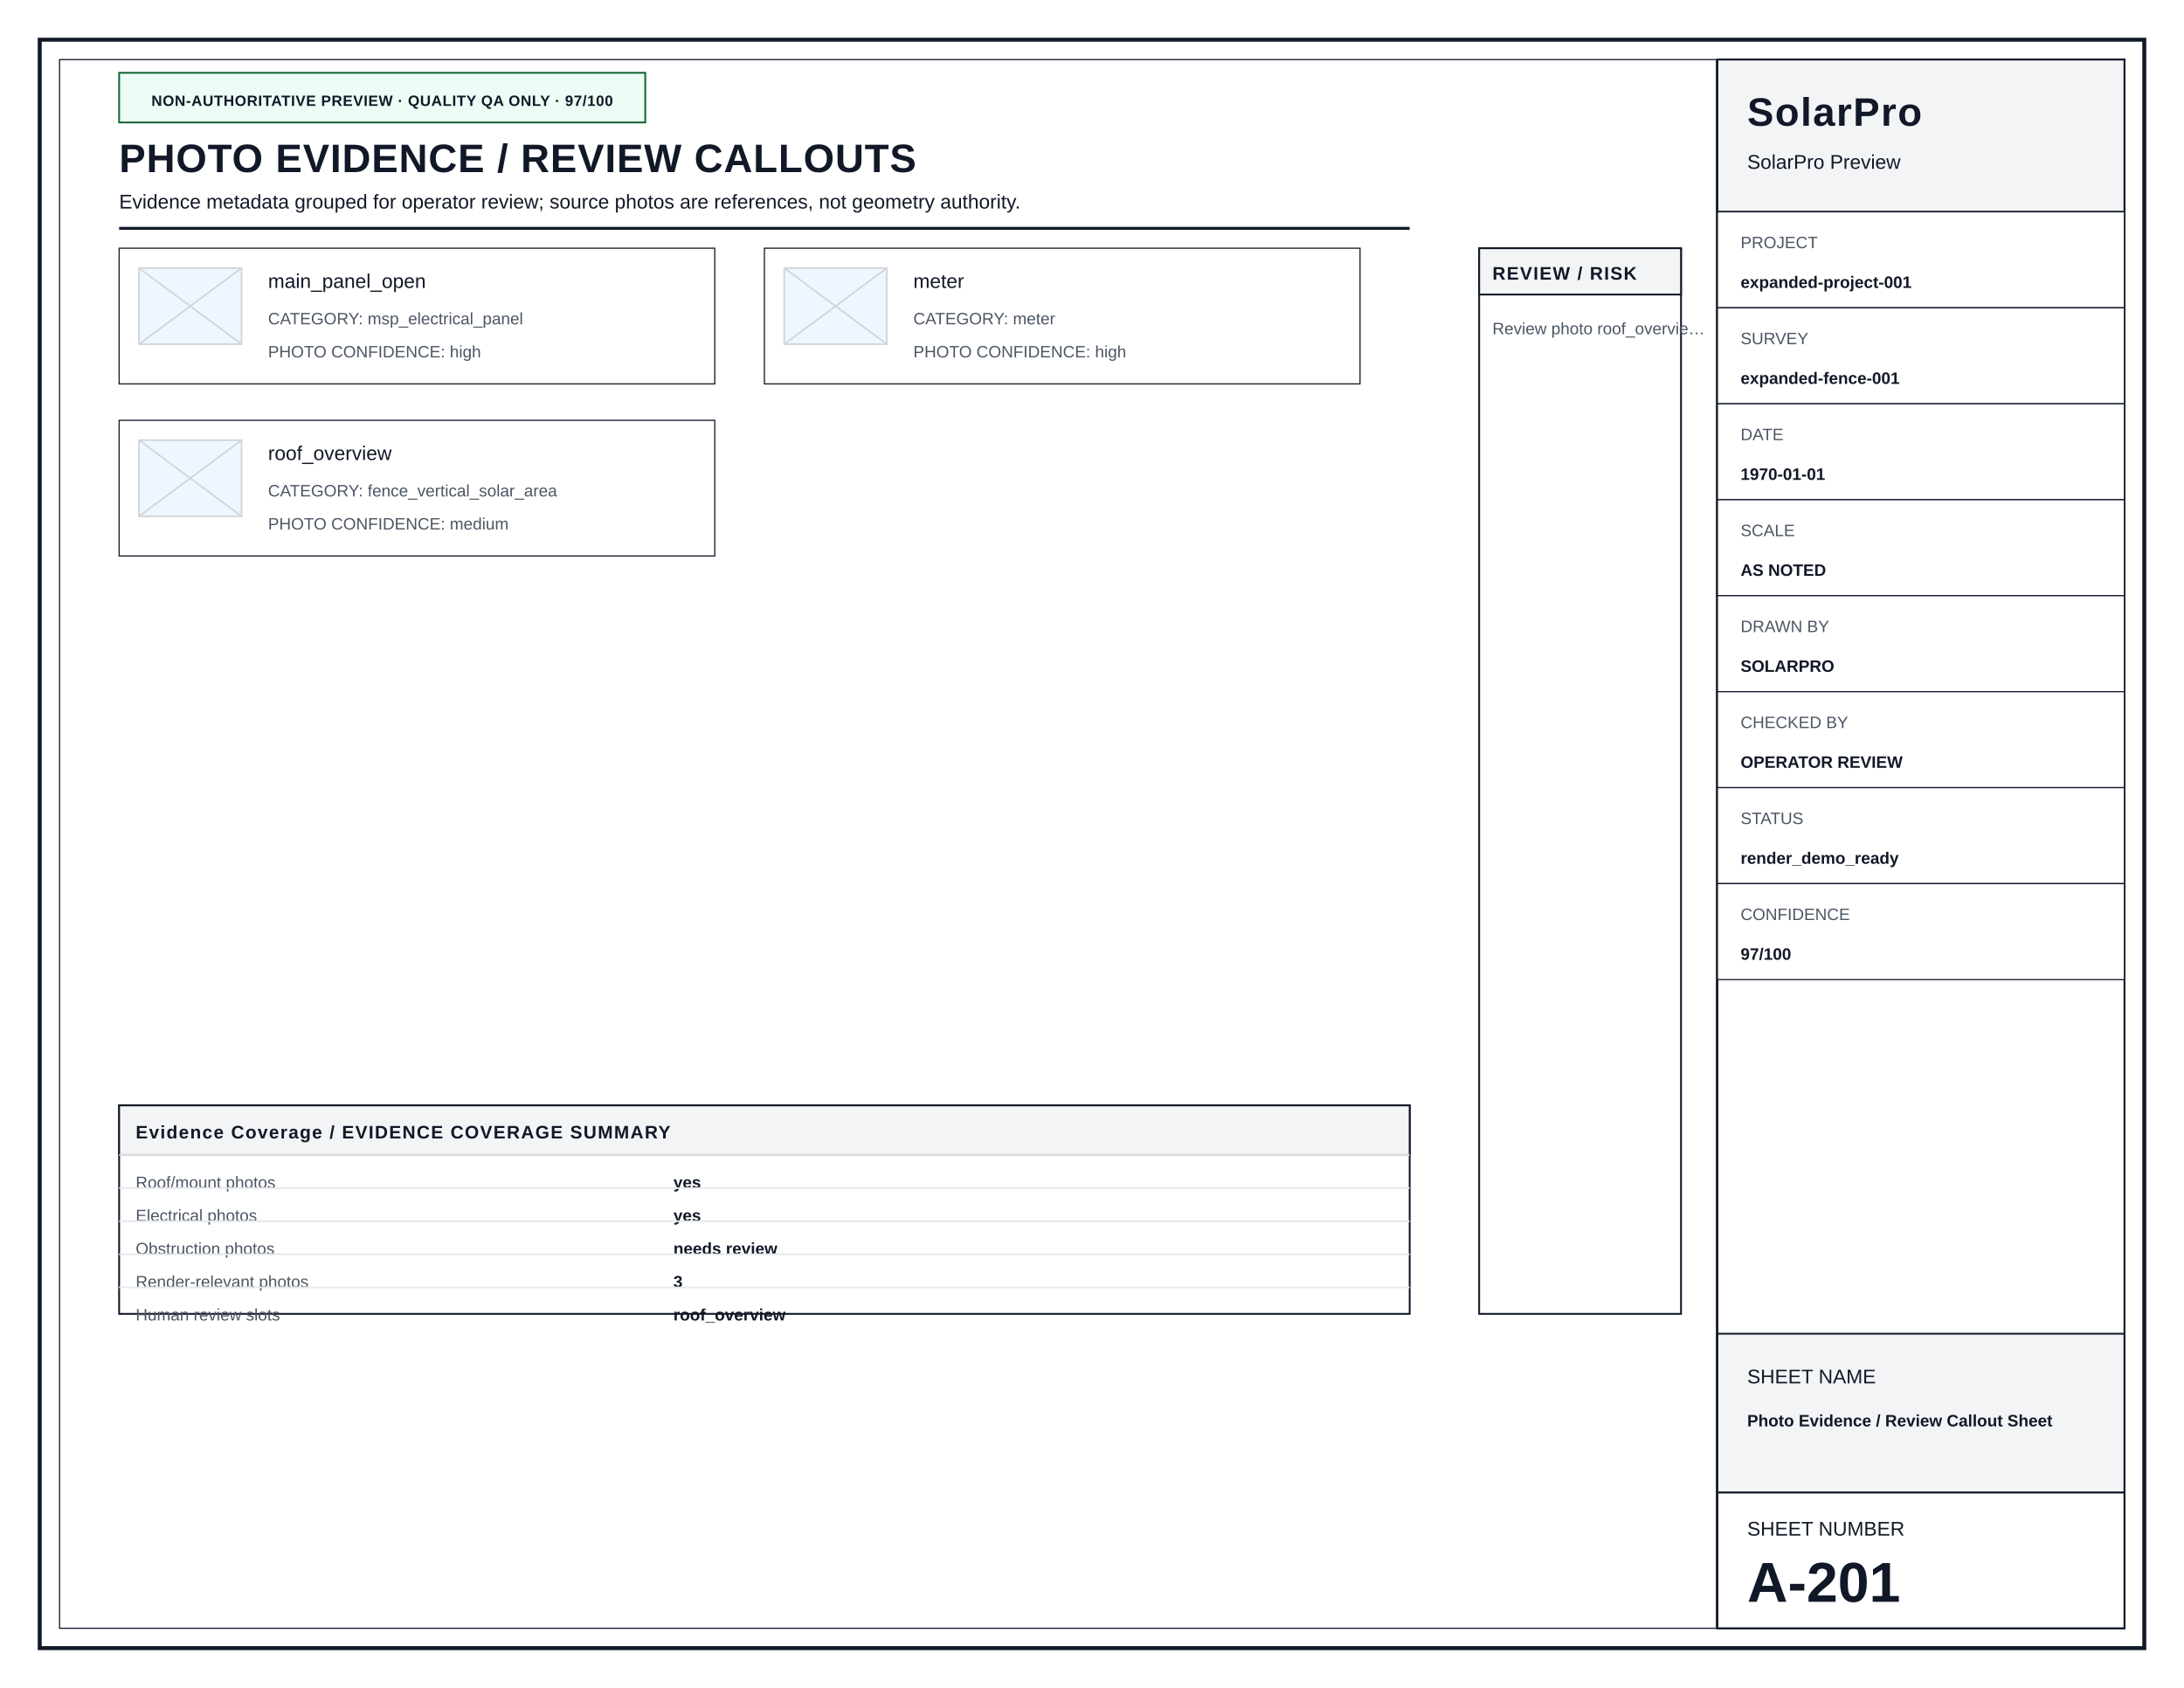
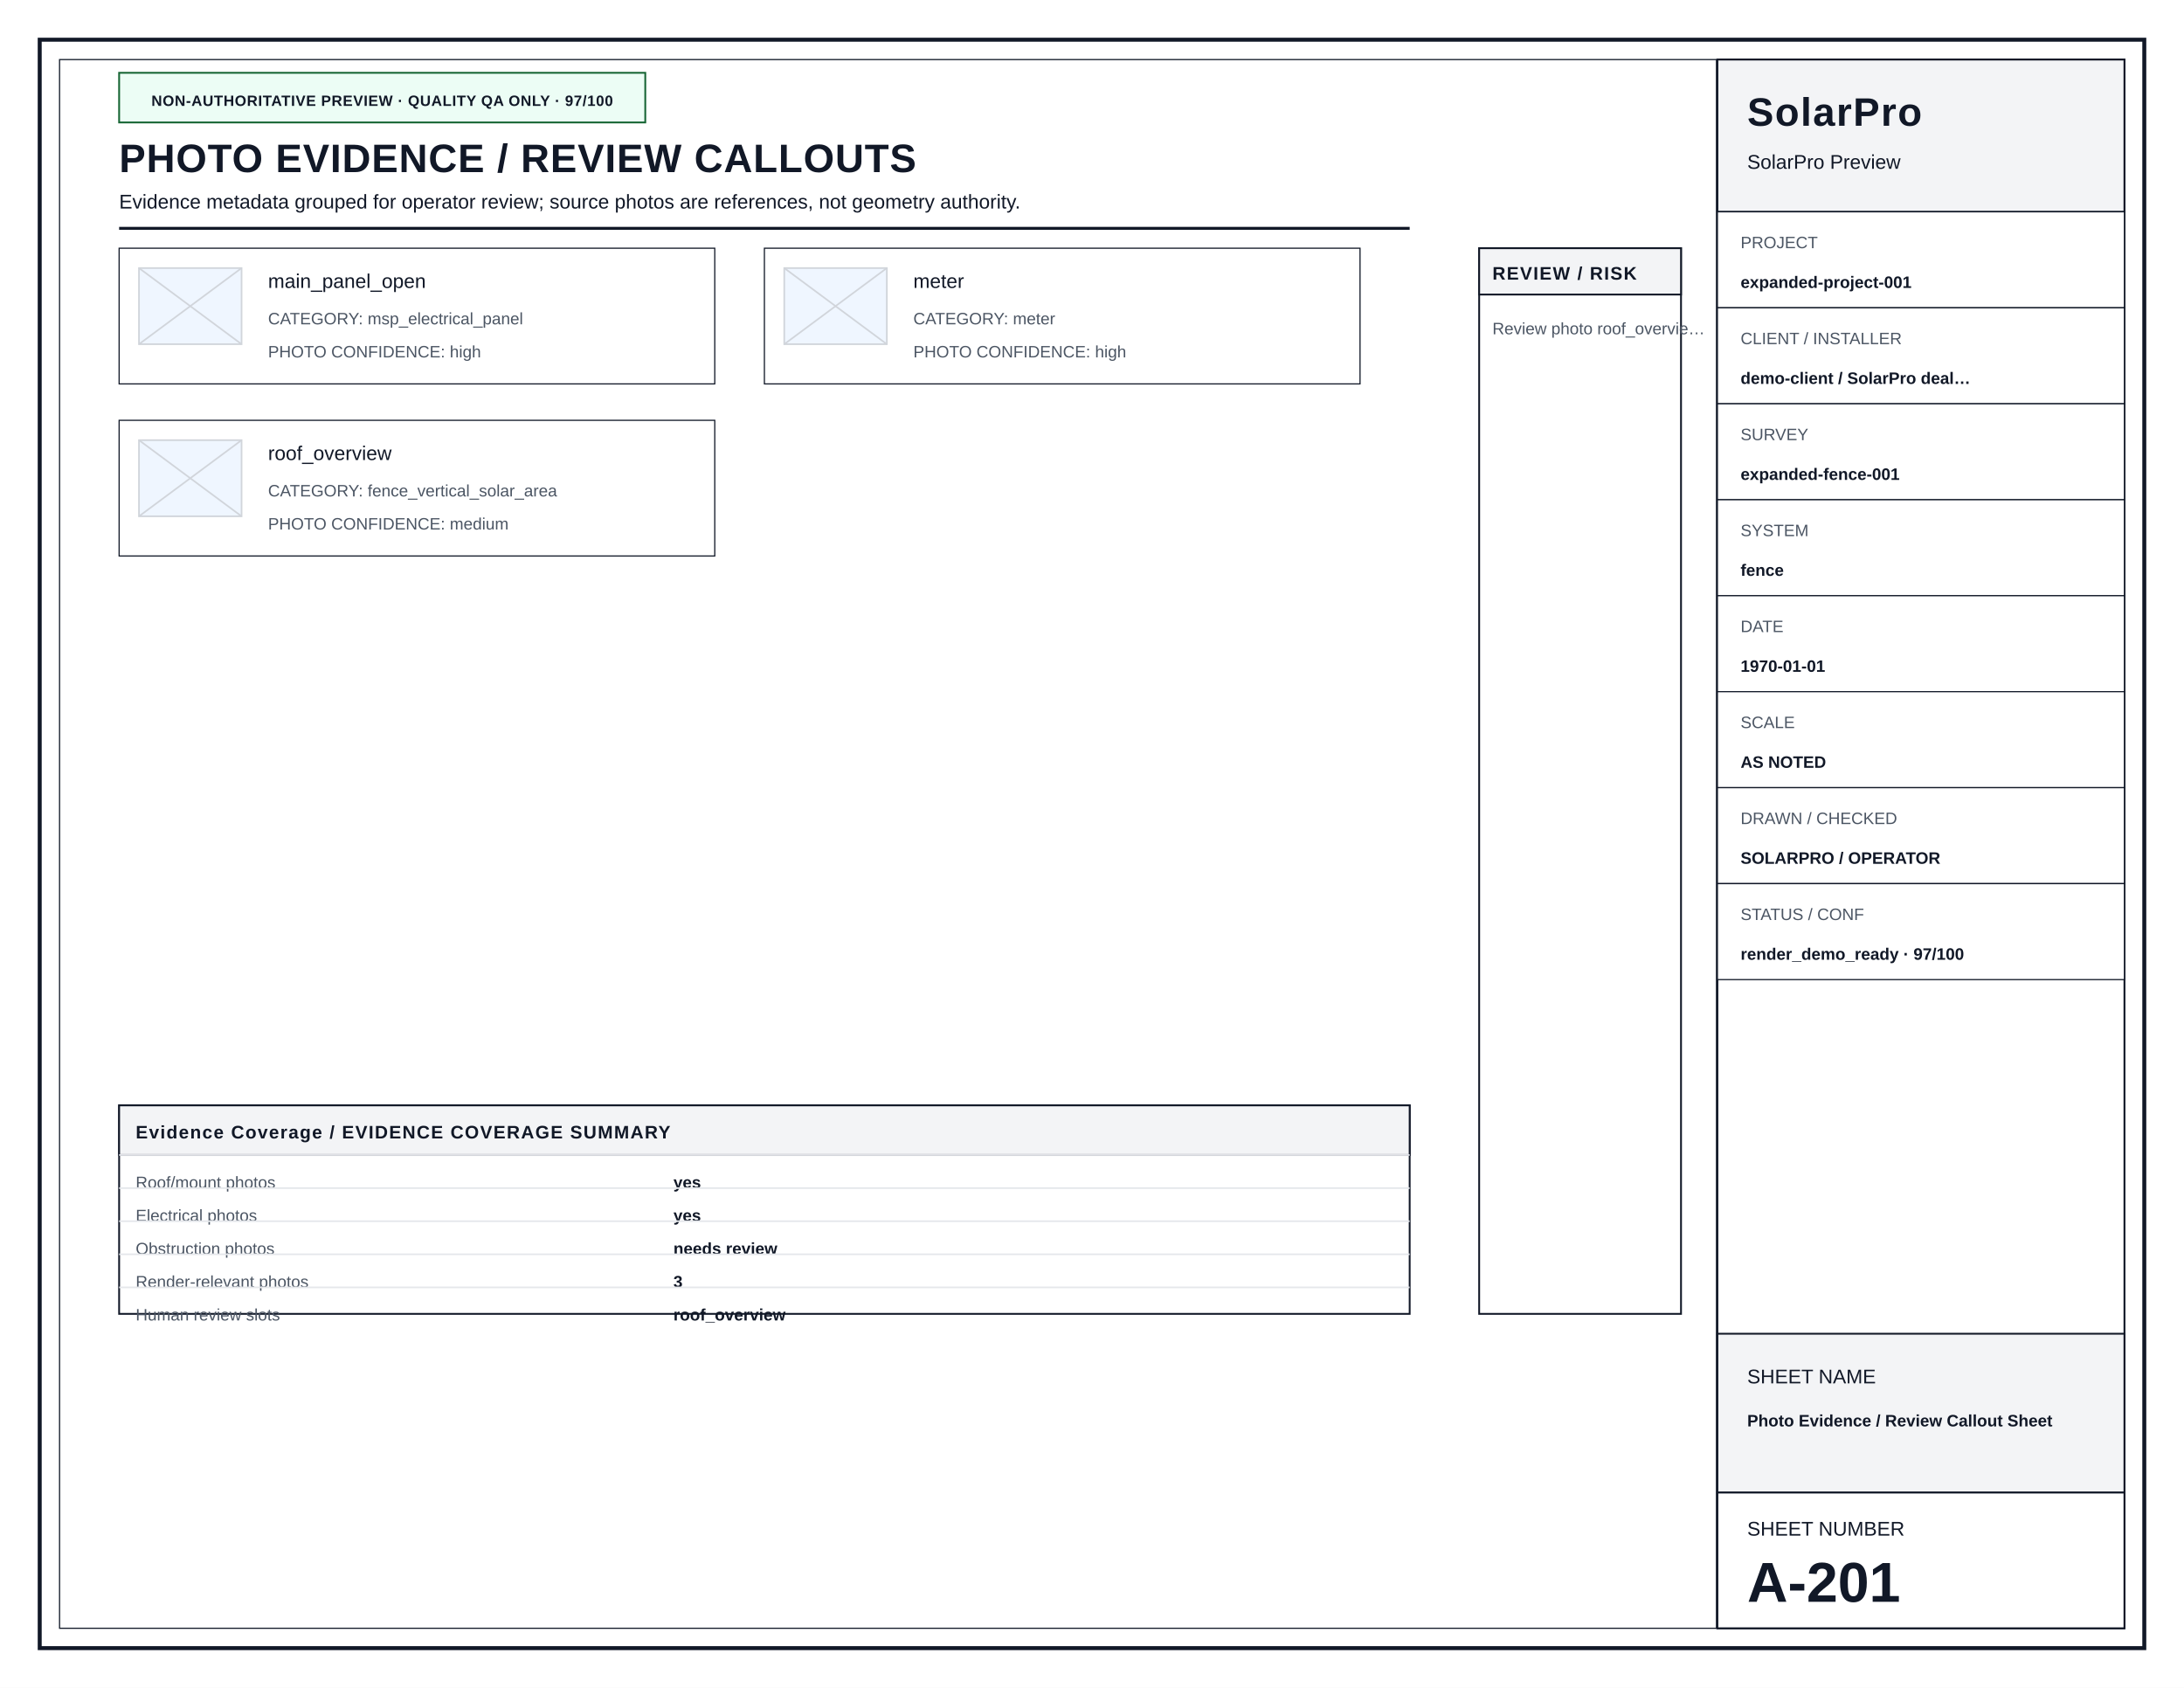
<svg xmlns="http://www.w3.org/2000/svg" width="1320" height="1020" viewBox="0 0 1320 1020" role="img">
  <defs>
    <style>.title{font:800 24px Arial,sans-serif;letter-spacing:.8px;fill:#111827}.drawingTitle{font:800 24px Arial,sans-serif;letter-spacing:.5px;fill:#111827}.sheetno{font:900 34px Arial,sans-serif;fill:#111827}.metric{font:800 24px Arial,sans-serif;fill:#111827}.panelTitle{font:800 14px Arial,sans-serif;letter-spacing:.4px;fill:#111827}.tableHead{font:800 11px Arial,sans-serif;letter-spacing:.7px;fill:#111827}.label{font:800 14px Arial,sans-serif;fill:#111827}.small{font:12px Arial,sans-serif;fill:#111827}.tiny{font:10px Arial,sans-serif;fill:#4b5563}.tinyStrong{font:700 10px Arial,sans-serif;fill:#111827}.callout{font:700 10.5px Arial,sans-serif;letter-spacing:.3px;fill:#111827}.badge{font:700 12px Arial,sans-serif;fill:#111827}.stamp{font:800 9px Arial,sans-serif;letter-spacing:.3px;fill:#111827}</style>
  </defs>
  <rect width="100%" height="100%" fill="#ffffff" />
  <g>
    <rect x="24" y="24" width="1272" height="972" fill="none" stroke="#111827" stroke-width="2.4" />
    <rect x="36" y="36" width="1248" height="948" fill="none" stroke="#111827" stroke-width="0.7" />
    <line x1="1038" y1="36" x2="1038" y2="984" stroke="#111827" stroke-width="1.8" />
  </g>
  <text x="72" y="104" class="drawingTitle">PHOTO EVIDENCE / REVIEW CALLOUTS</text>
  <text x="72" y="126" class="small">Evidence metadata grouped for operator review; source photos are references, not geometry authority.</text>
  <line x1="72" y1="138" x2="852" y2="138" stroke="#111827" stroke-width="1.8" />
  <g>
    <rect x="72" y="150" width="360" height="82" fill="#fff" stroke="#111827" stroke-width="0.7" />
    <rect x="84" y="162" width="62" height="46" fill="#eff6ff" stroke="#d1d5db" />
    <line x1="84" y1="162" x2="146" y2="208" stroke="#d1d5db" />
    <line x1="146" y1="162" x2="84" y2="208" stroke="#d1d5db" />
    <text x="162" y="174" class="small">main_panel_open</text>
    <text x="162" y="196" class="tiny">CATEGORY: msp_electrical_panel</text>
    <text x="162" y="216" class="tiny">PHOTO CONFIDENCE: high</text>
  </g>
  <g>
    <rect x="462" y="150" width="360" height="82" fill="#fff" stroke="#111827" stroke-width="0.7" />
    <rect x="474" y="162" width="62" height="46" fill="#eff6ff" stroke="#d1d5db" />
    <line x1="474" y1="162" x2="536" y2="208" stroke="#d1d5db" />
    <line x1="536" y1="162" x2="474" y2="208" stroke="#d1d5db" />
    <text x="552" y="174" class="small">meter</text>
    <text x="552" y="196" class="tiny">CATEGORY: meter</text>
    <text x="552" y="216" class="tiny">PHOTO CONFIDENCE: high</text>
  </g>
  <g>
    <rect x="72" y="254" width="360" height="82" fill="#fff" stroke="#111827" stroke-width="0.7" />
    <rect x="84" y="266" width="62" height="46" fill="#eff6ff" stroke="#d1d5db" />
    <line x1="84" y1="266" x2="146" y2="312" stroke="#d1d5db" />
    <line x1="146" y1="266" x2="84" y2="312" stroke="#d1d5db" />
    <text x="162" y="278" class="small">roof_overview</text>
    <text x="162" y="300" class="tiny">CATEGORY: fence_vertical_solar_area</text>
    <text x="162" y="320" class="tiny">PHOTO CONFIDENCE: medium</text>
  </g>
  <g>
    <rect x="72" y="668" width="780" height="126" fill="#fff" stroke="#111827" stroke-width="1.1" />
    <rect x="72" y="668" width="780" height="30" fill="#f3f4f6" stroke="#111827" stroke-width="1.1" />
    <text x="82" y="688" class="tableHead">Evidence Coverage / EVIDENCE COVERAGE SUMMARY</text>
    <line x1="72" y1="698" x2="852" y2="698" stroke="#e5e7eb" />
    <text x="82" y="718" class="tiny">Roof/mount photos</text>
    <text x="407" y="718" class="tinyStrong">yes</text>
    <line x1="72" y1="718" x2="852" y2="718" stroke="#e5e7eb" />
    <text x="82" y="738" class="tiny">Electrical photos</text>
    <text x="407" y="738" class="tinyStrong">yes</text>
    <line x1="72" y1="738" x2="852" y2="738" stroke="#e5e7eb" />
    <text x="82" y="758" class="tiny">Obstruction photos</text>
    <text x="407" y="758" class="tinyStrong">needs review</text>
    <line x1="72" y1="758" x2="852" y2="758" stroke="#e5e7eb" />
    <text x="82" y="778" class="tiny">Render-relevant photos</text>
    <text x="407" y="778" class="tinyStrong">3</text>
    <line x1="72" y1="778" x2="852" y2="778" stroke="#e5e7eb" />
    <text x="82" y="798" class="tiny">Human review slots</text>
    <text x="407" y="798" class="tinyStrong">roof_overview</text>
  </g>
  <g>
    <rect x="894" y="150" width="122" height="644" fill="#fff" stroke="#111827" stroke-width="1.1" />
    <rect x="894" y="150" width="122" height="28" fill="#f3f4f6" stroke="#111827" stroke-width="1.1" />
    <text x="902" y="169" class="tableHead">REVIEW / RISK</text>
    <text x="902" y="202" class="tiny">Review photo roof_overvie…</text>
  </g>
  <g>
    <rect x="1038" y="36" width="246" height="948" fill="#fff" stroke="#111827" stroke-width="1.1" />
    <rect x="1038" y="36" width="246" height="92" fill="#f3f4f6" stroke="#111827" stroke-width="1.1" />
    <text x="1056" y="76" class="title">SolarPro</text>
    <text x="1056" y="102" class="small">SolarPro Preview</text>
    <rect x="1038" y="128" width="246" height="58" fill="#fff" stroke="#111827" stroke-width="0.7" />
    <text x="1052" y="150" class="tiny">PROJECT</text>
    <text x="1052" y="174" class="tinyStrong">expanded-project-001</text>
    <rect x="1038" y="186" width="246" height="58" fill="#fff" stroke="#111827" stroke-width="0.7" />
-     <text x="1052" y="208" class="tiny">SURVEY</text>
-     <text x="1052" y="232" class="tinyStrong">expanded-fence-001</text>
+     <text x="1052" y="208" class="tiny">CLIENT / INSTALLER</text>
+     <text x="1052" y="232" class="tinyStrong">demo-client / SolarPro deal…</text>
    <rect x="1038" y="244" width="246" height="58" fill="#fff" stroke="#111827" stroke-width="0.7" />
-     <text x="1052" y="266" class="tiny">DATE</text>
-     <text x="1052" y="290" class="tinyStrong">1970-01-01</text>
+     <text x="1052" y="266" class="tiny">SURVEY</text>
+     <text x="1052" y="290" class="tinyStrong">expanded-fence-001</text>
    <rect x="1038" y="302" width="246" height="58" fill="#fff" stroke="#111827" stroke-width="0.7" />
-     <text x="1052" y="324" class="tiny">SCALE</text>
-     <text x="1052" y="348" class="tinyStrong">AS NOTED</text>
+     <text x="1052" y="324" class="tiny">SYSTEM</text>
+     <text x="1052" y="348" class="tinyStrong">fence</text>
    <rect x="1038" y="360" width="246" height="58" fill="#fff" stroke="#111827" stroke-width="0.7" />
-     <text x="1052" y="382" class="tiny">DRAWN BY</text>
-     <text x="1052" y="406" class="tinyStrong">SOLARPRO</text>
+     <text x="1052" y="382" class="tiny">DATE</text>
+     <text x="1052" y="406" class="tinyStrong">1970-01-01</text>
    <rect x="1038" y="418" width="246" height="58" fill="#fff" stroke="#111827" stroke-width="0.7" />
-     <text x="1052" y="440" class="tiny">CHECKED BY</text>
-     <text x="1052" y="464" class="tinyStrong">OPERATOR REVIEW</text>
+     <text x="1052" y="440" class="tiny">SCALE</text>
+     <text x="1052" y="464" class="tinyStrong">AS NOTED</text>
    <rect x="1038" y="476" width="246" height="58" fill="#fff" stroke="#111827" stroke-width="0.7" />
-     <text x="1052" y="498" class="tiny">STATUS</text>
-     <text x="1052" y="522" class="tinyStrong">render_demo_ready</text>
+     <text x="1052" y="498" class="tiny">DRAWN / CHECKED</text>
+     <text x="1052" y="522" class="tinyStrong">SOLARPRO / OPERATOR</text>
    <rect x="1038" y="534" width="246" height="58" fill="#fff" stroke="#111827" stroke-width="0.7" />
-     <text x="1052" y="556" class="tiny">CONFIDENCE</text>
-     <text x="1052" y="580" class="tinyStrong">97/100</text>
+     <text x="1052" y="556" class="tiny">STATUS / CONF</text>
+     <text x="1052" y="580" class="tinyStrong">render_demo_ready · 97/100</text>
    <rect x="1038" y="806" width="246" height="96" fill="#f3f4f6" stroke="#111827" stroke-width="1.1" />
    <text x="1056" y="836" class="small">SHEET NAME</text>
    <text x="1056" y="862" class="tinyStrong">Photo Evidence / Review Callout Sheet</text>
    <rect x="1038" y="902" width="246" height="82" fill="#fff" stroke="#111827" stroke-width="1.1" />
    <text x="1056" y="928" class="small">SHEET NUMBER</text>
    <text x="1056" y="968" class="sheetno">A-201</text>
  </g>
  <g>
    <rect x="72" y="44" width="318" height="30" fill="#ecfdf5" stroke="#166534" stroke-width="1.1" />
    <text x="231" y="64" text-anchor="middle" class="stamp">NON-AUTHORITATIVE PREVIEW · QUALITY QA ONLY · 97/100</text>
  </g>
</svg>
